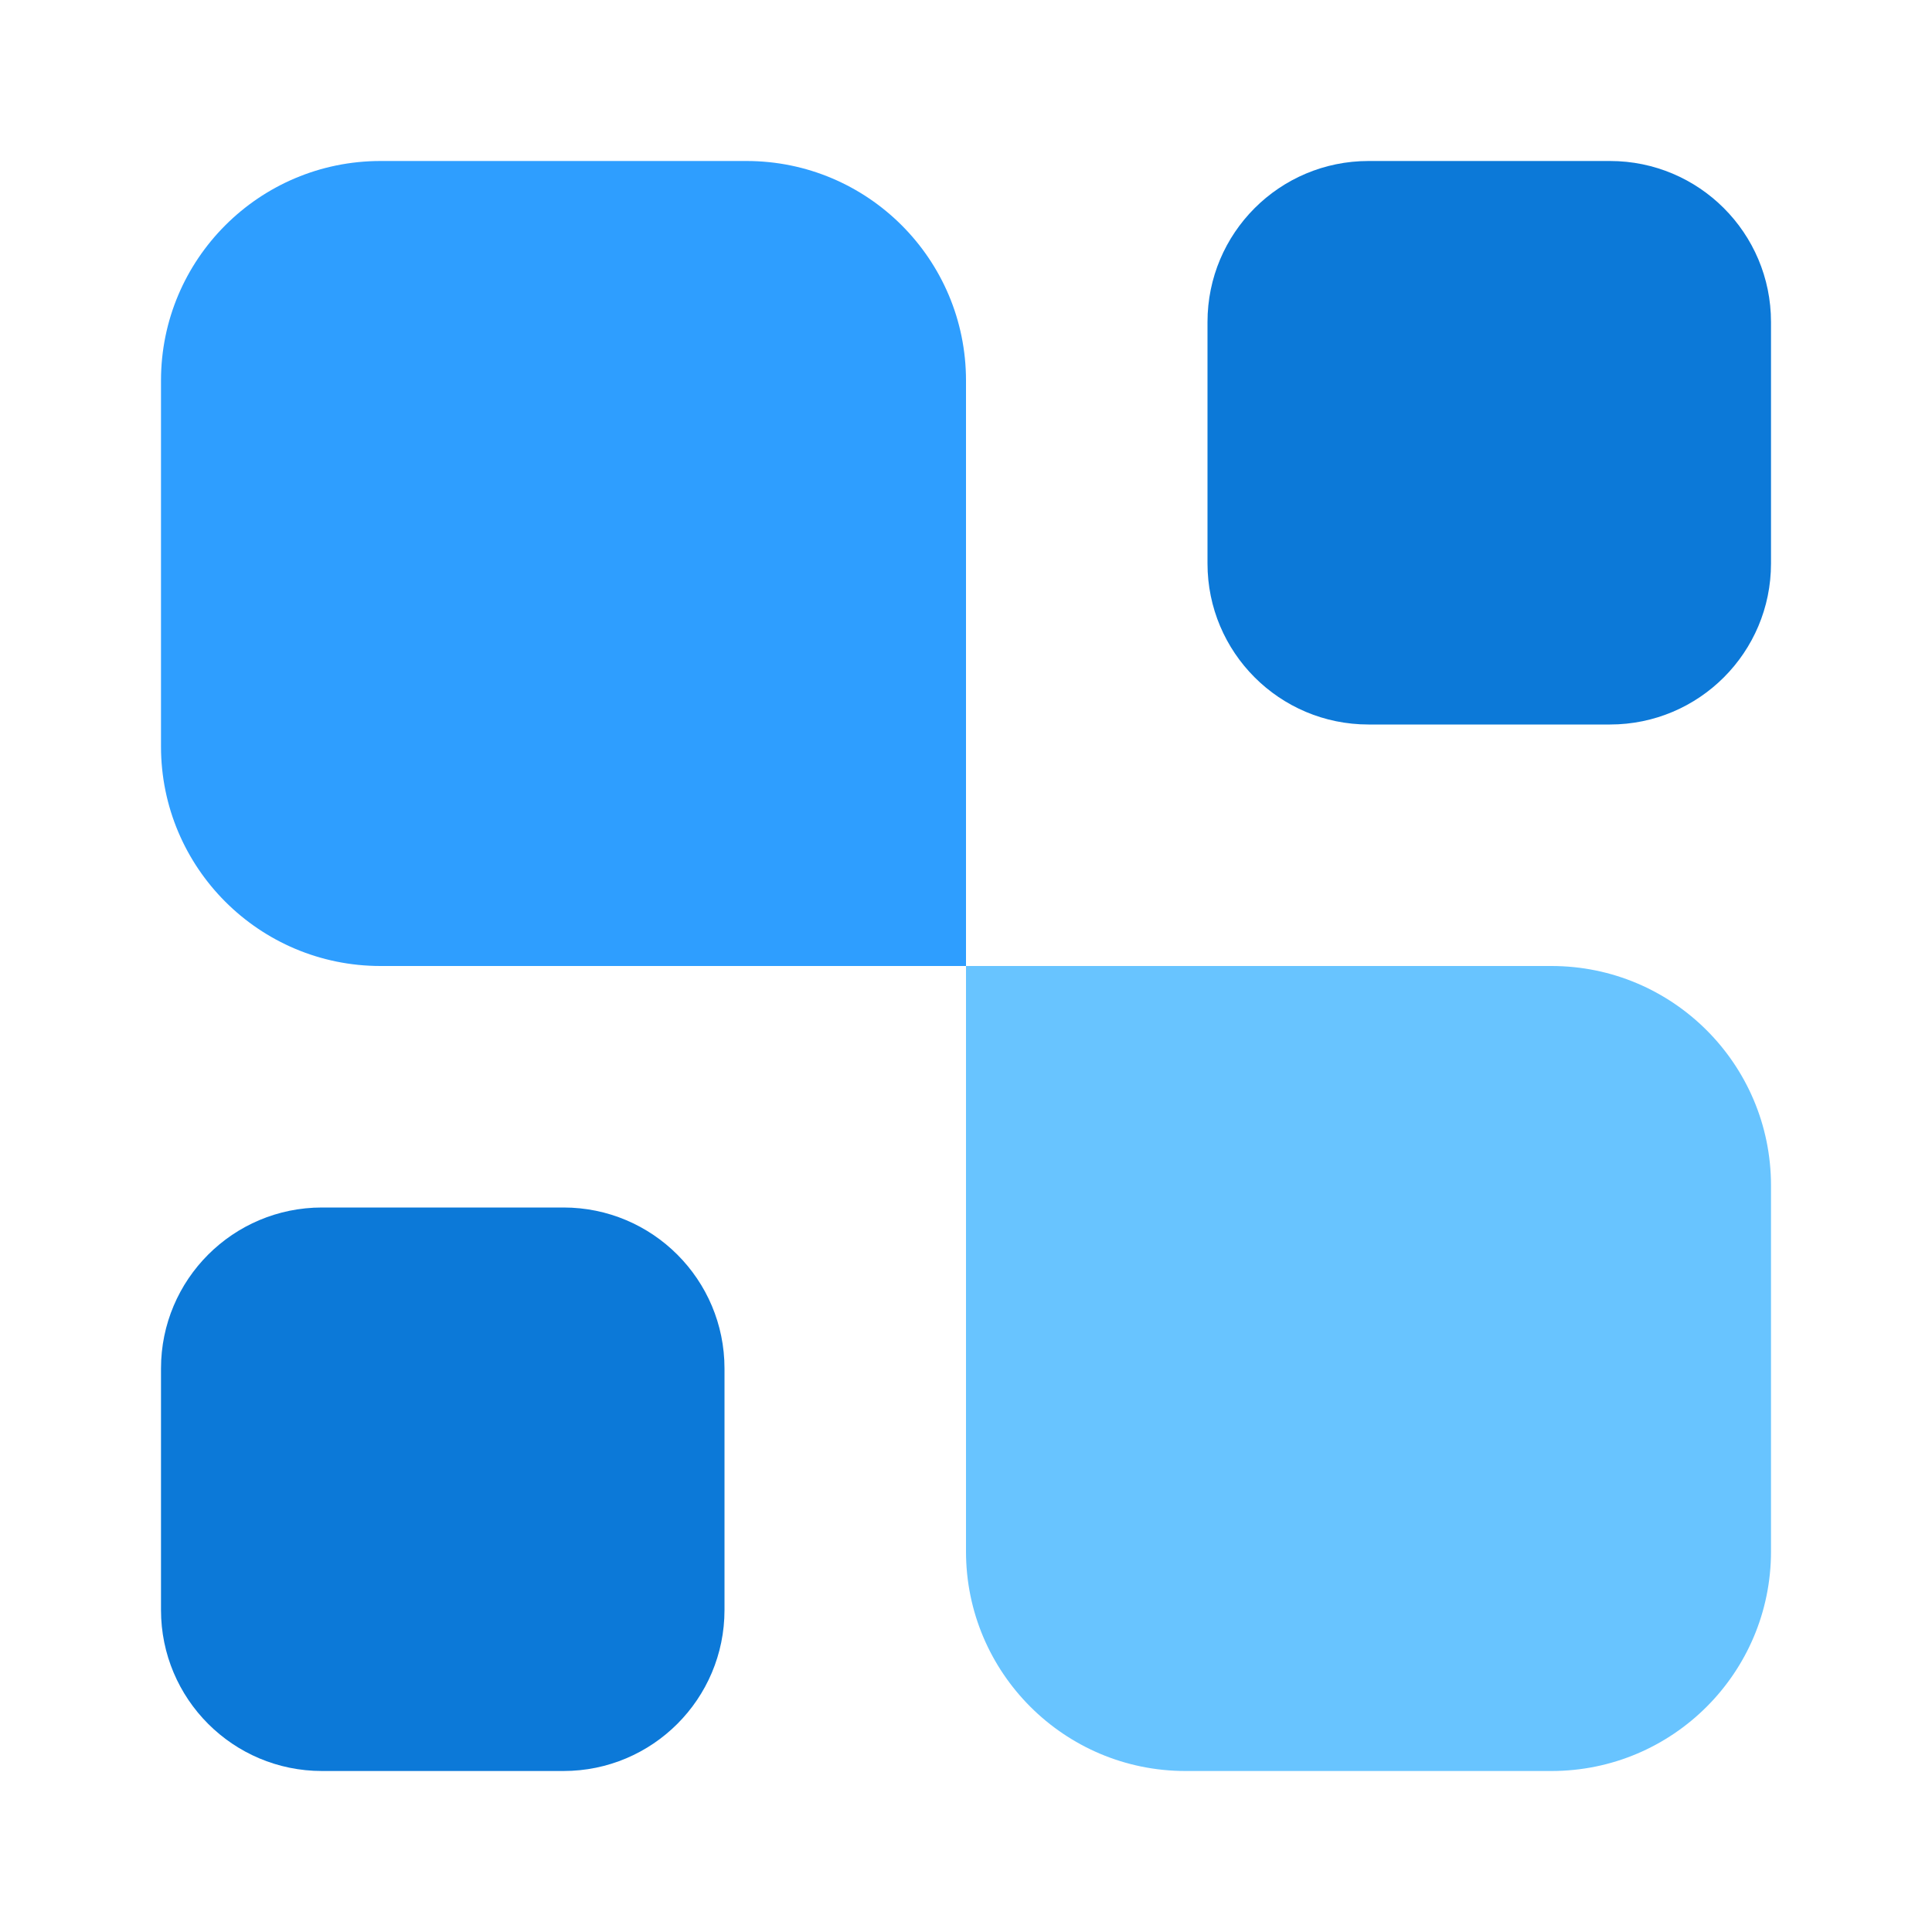
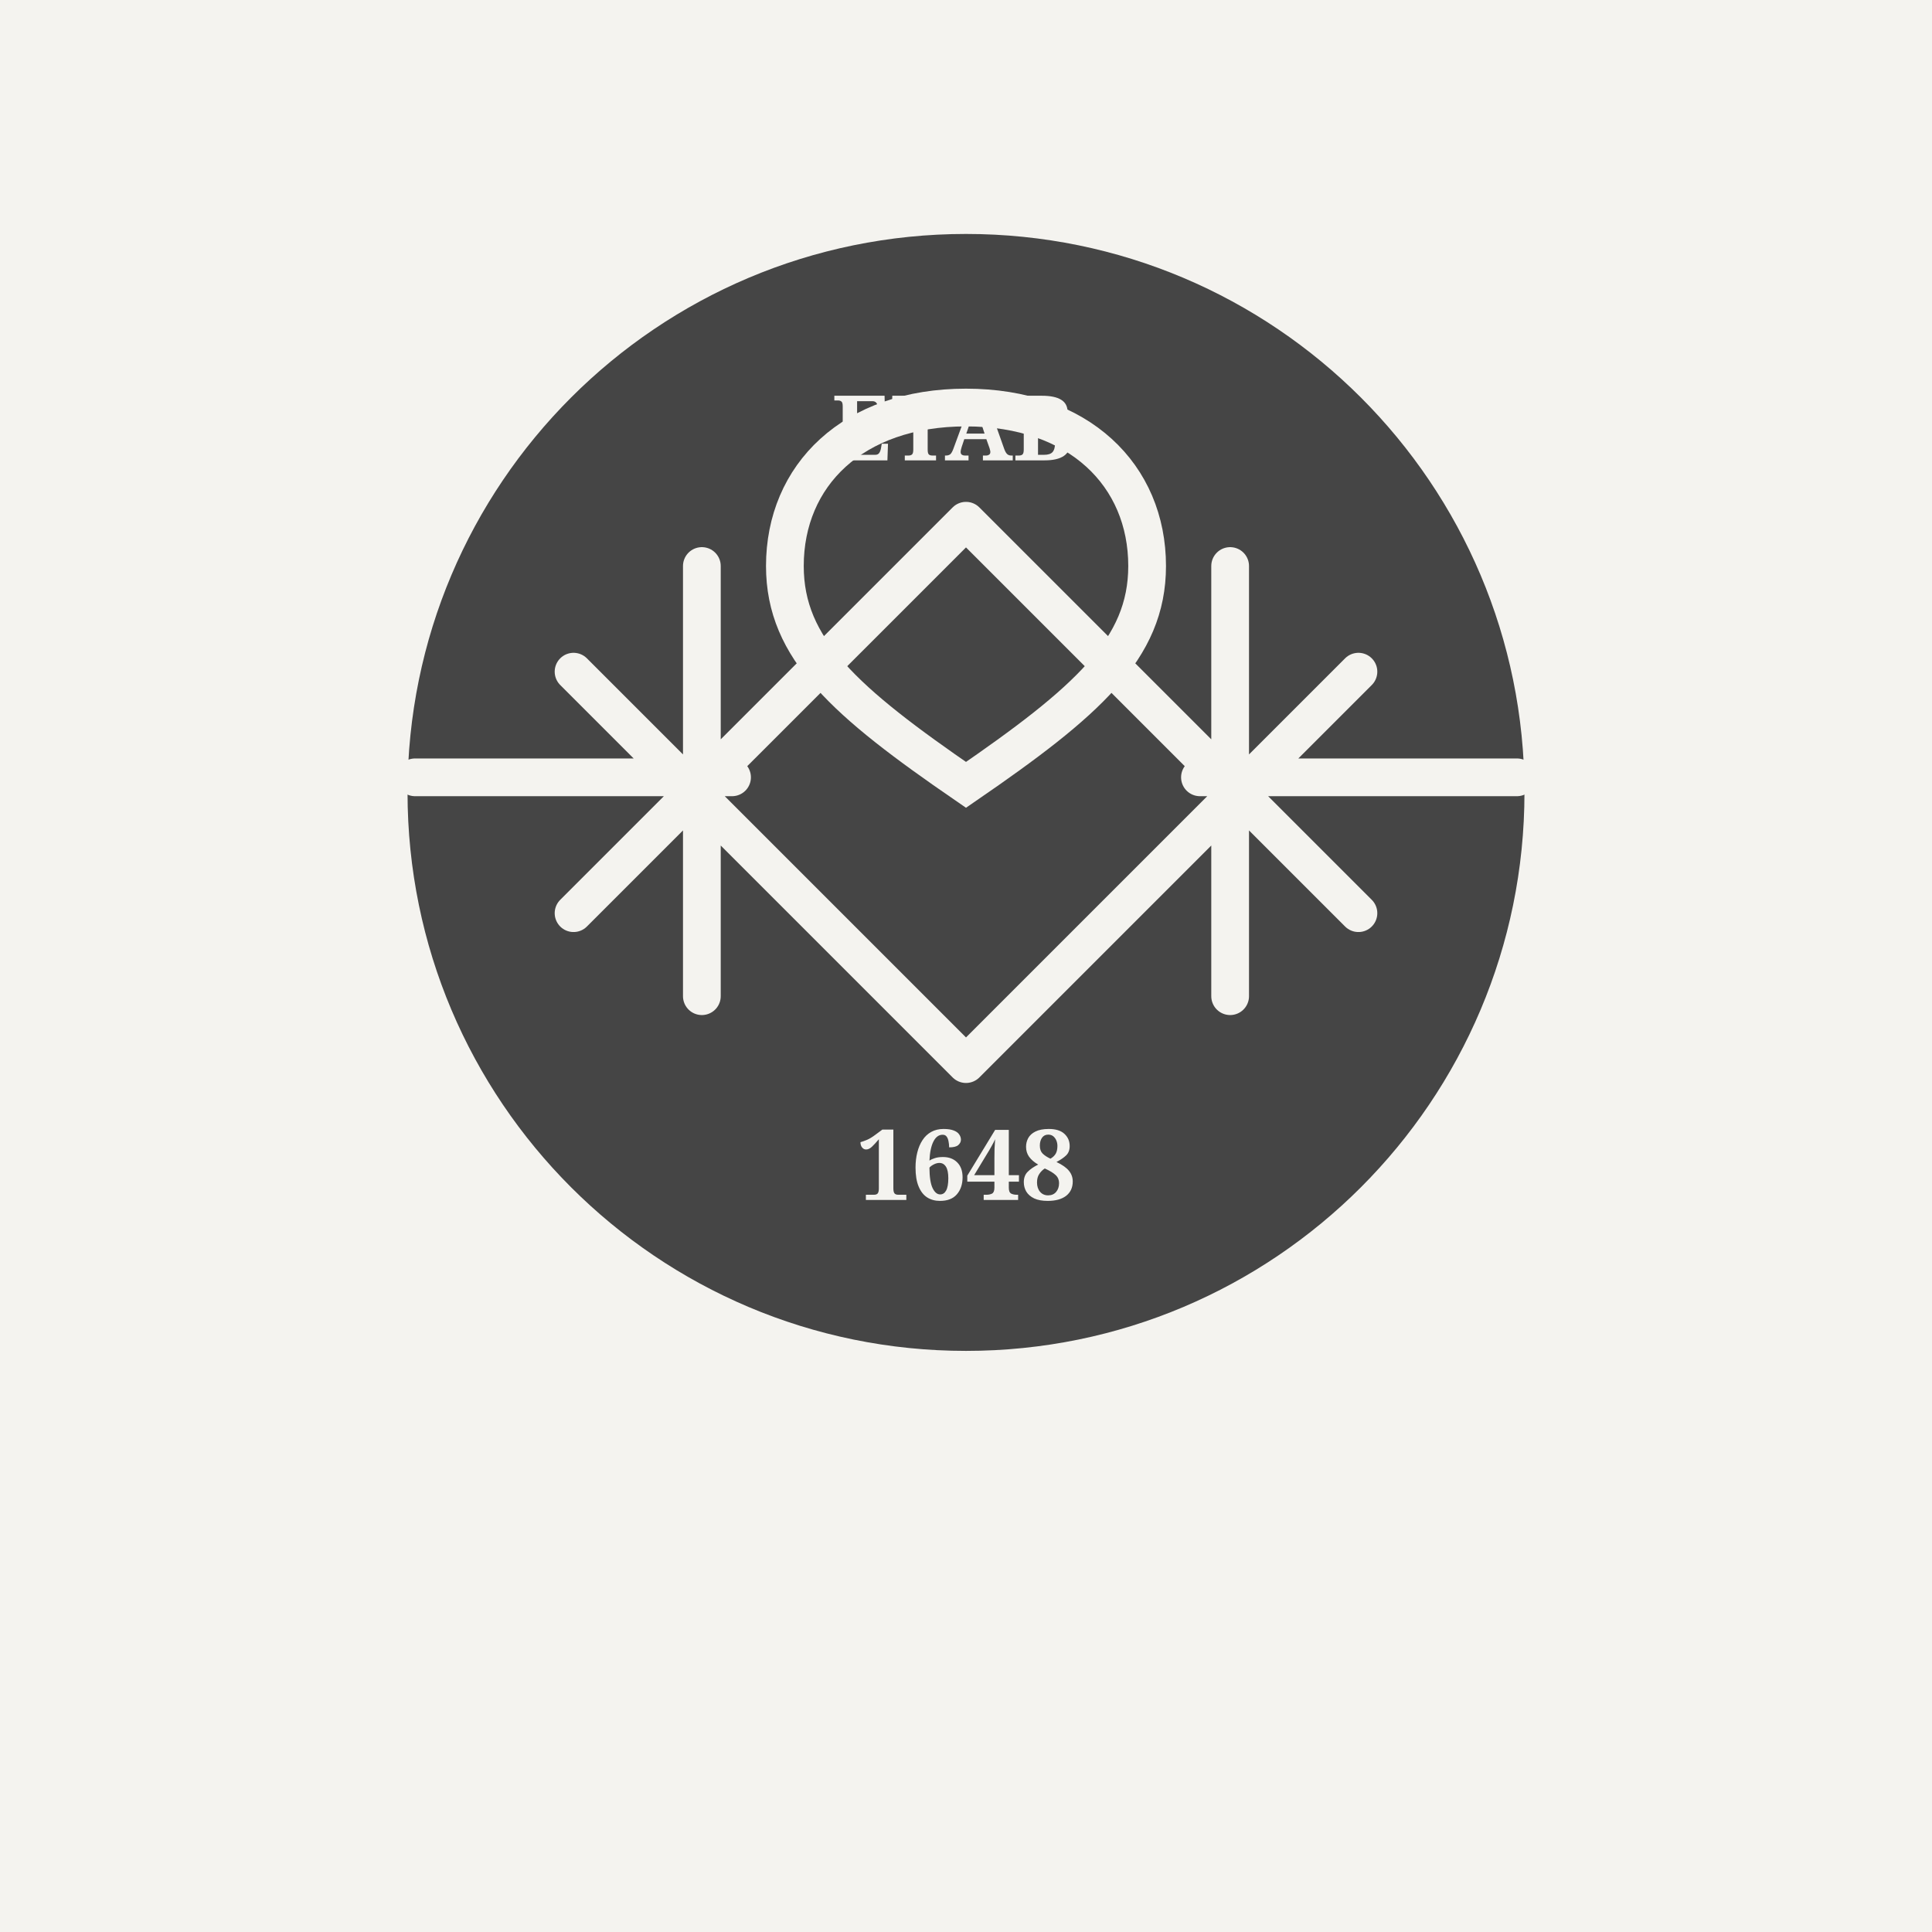
- <svg xmlns="http://www.w3.org/2000/svg" width="24" height="24" viewBox="0 0 24 24" fill="none">
-   <path d="M22 19.273C22 20.779 20.779 22 19.273 22H14.727C13.221 22 12 20.779 12 19.273V12H19.273C20.779 12 22 13.221 22 14.727V19.273Z" fill="#68C4FF" />
-   <path d="M20 2C21.105 2 22 2.895 22 4V7C22 8.105 21.105 9 20 9H17C15.895 9 15 8.105 15 7V4C15 2.895 15.895 2 17 2H20Z" fill="#0C79D8" />
-   <path d="M7 15C8.105 15 9 15.895 9 17V20C9 21.105 8.105 22 7 22H4C2.895 22 2 21.105 2 20V17C2 15.895 2.895 15 4 15H7Z" fill="#0C79D8" />
-   <path d="M12 12H4.727C3.221 12 2 10.779 2 9.273V4.727C2 3.221 3.221 2 4.727 2H9.273C10.779 2 12 3.221 12 4.727V12Z" fill="#2E9EFF" />
+ <svg xmlns="http://www.w3.org/2000/svg" width="256" height="256" viewBox="0 0 256 256" fill="none">
+   <rect width="256" height="256" fill="#F4F3EF" />
+   <circle cx="128" cy="105" r="74" fill="#454545" />
+   <text x="128" y="61" text-anchor="middle" fill="#F4F3EF" font-family="Georgia, serif" font-size="12" font-weight="700">ETAB.</text>
+   <text x="128" y="159" text-anchor="middle" fill="#F4F3EF" font-family="Georgia, serif" font-size="13" font-weight="700">1648</text>
+   <path d="M128 54c15 0 24 9 24 21 0 11-8 18-24 29-16-11-24-18-24-29 0-12 9-21 24-21Z" stroke="#F4F3EF" stroke-width="5" fill="none" />
+   <path d="M55 103h42m62 0h42M93 75v57m70-57v57M76 89l52 52 52-52M76 121l52-52 52 52" stroke="#F4F3EF" stroke-width="5" stroke-linecap="round" stroke-linejoin="round" />
</svg>
